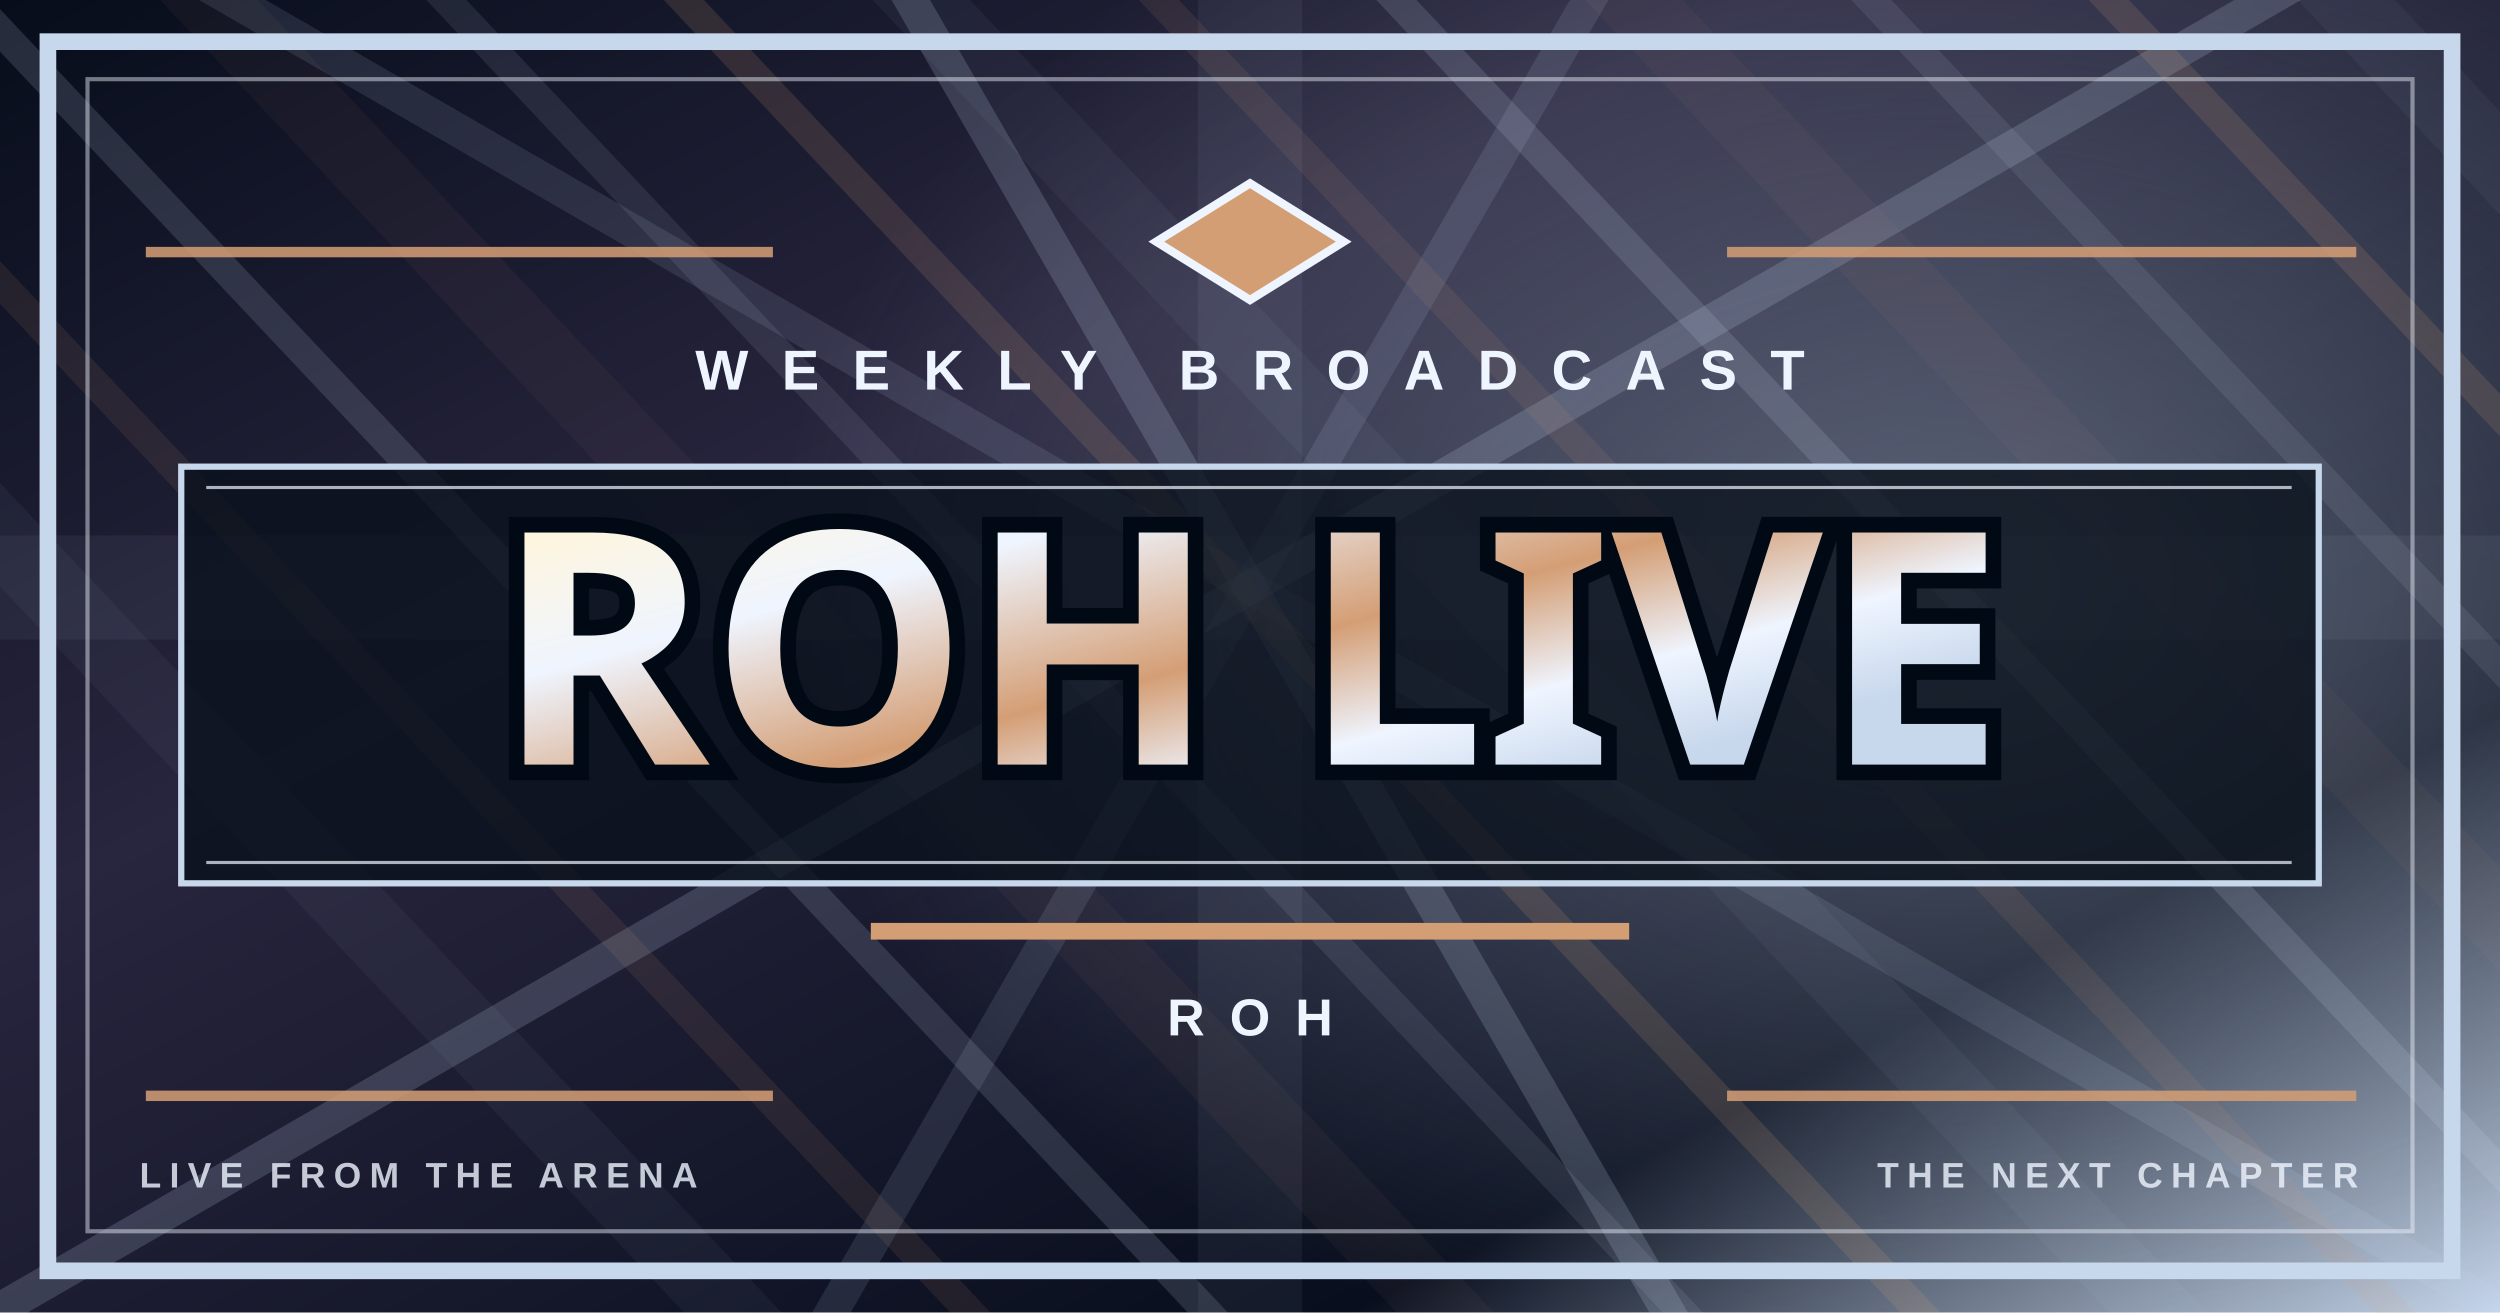
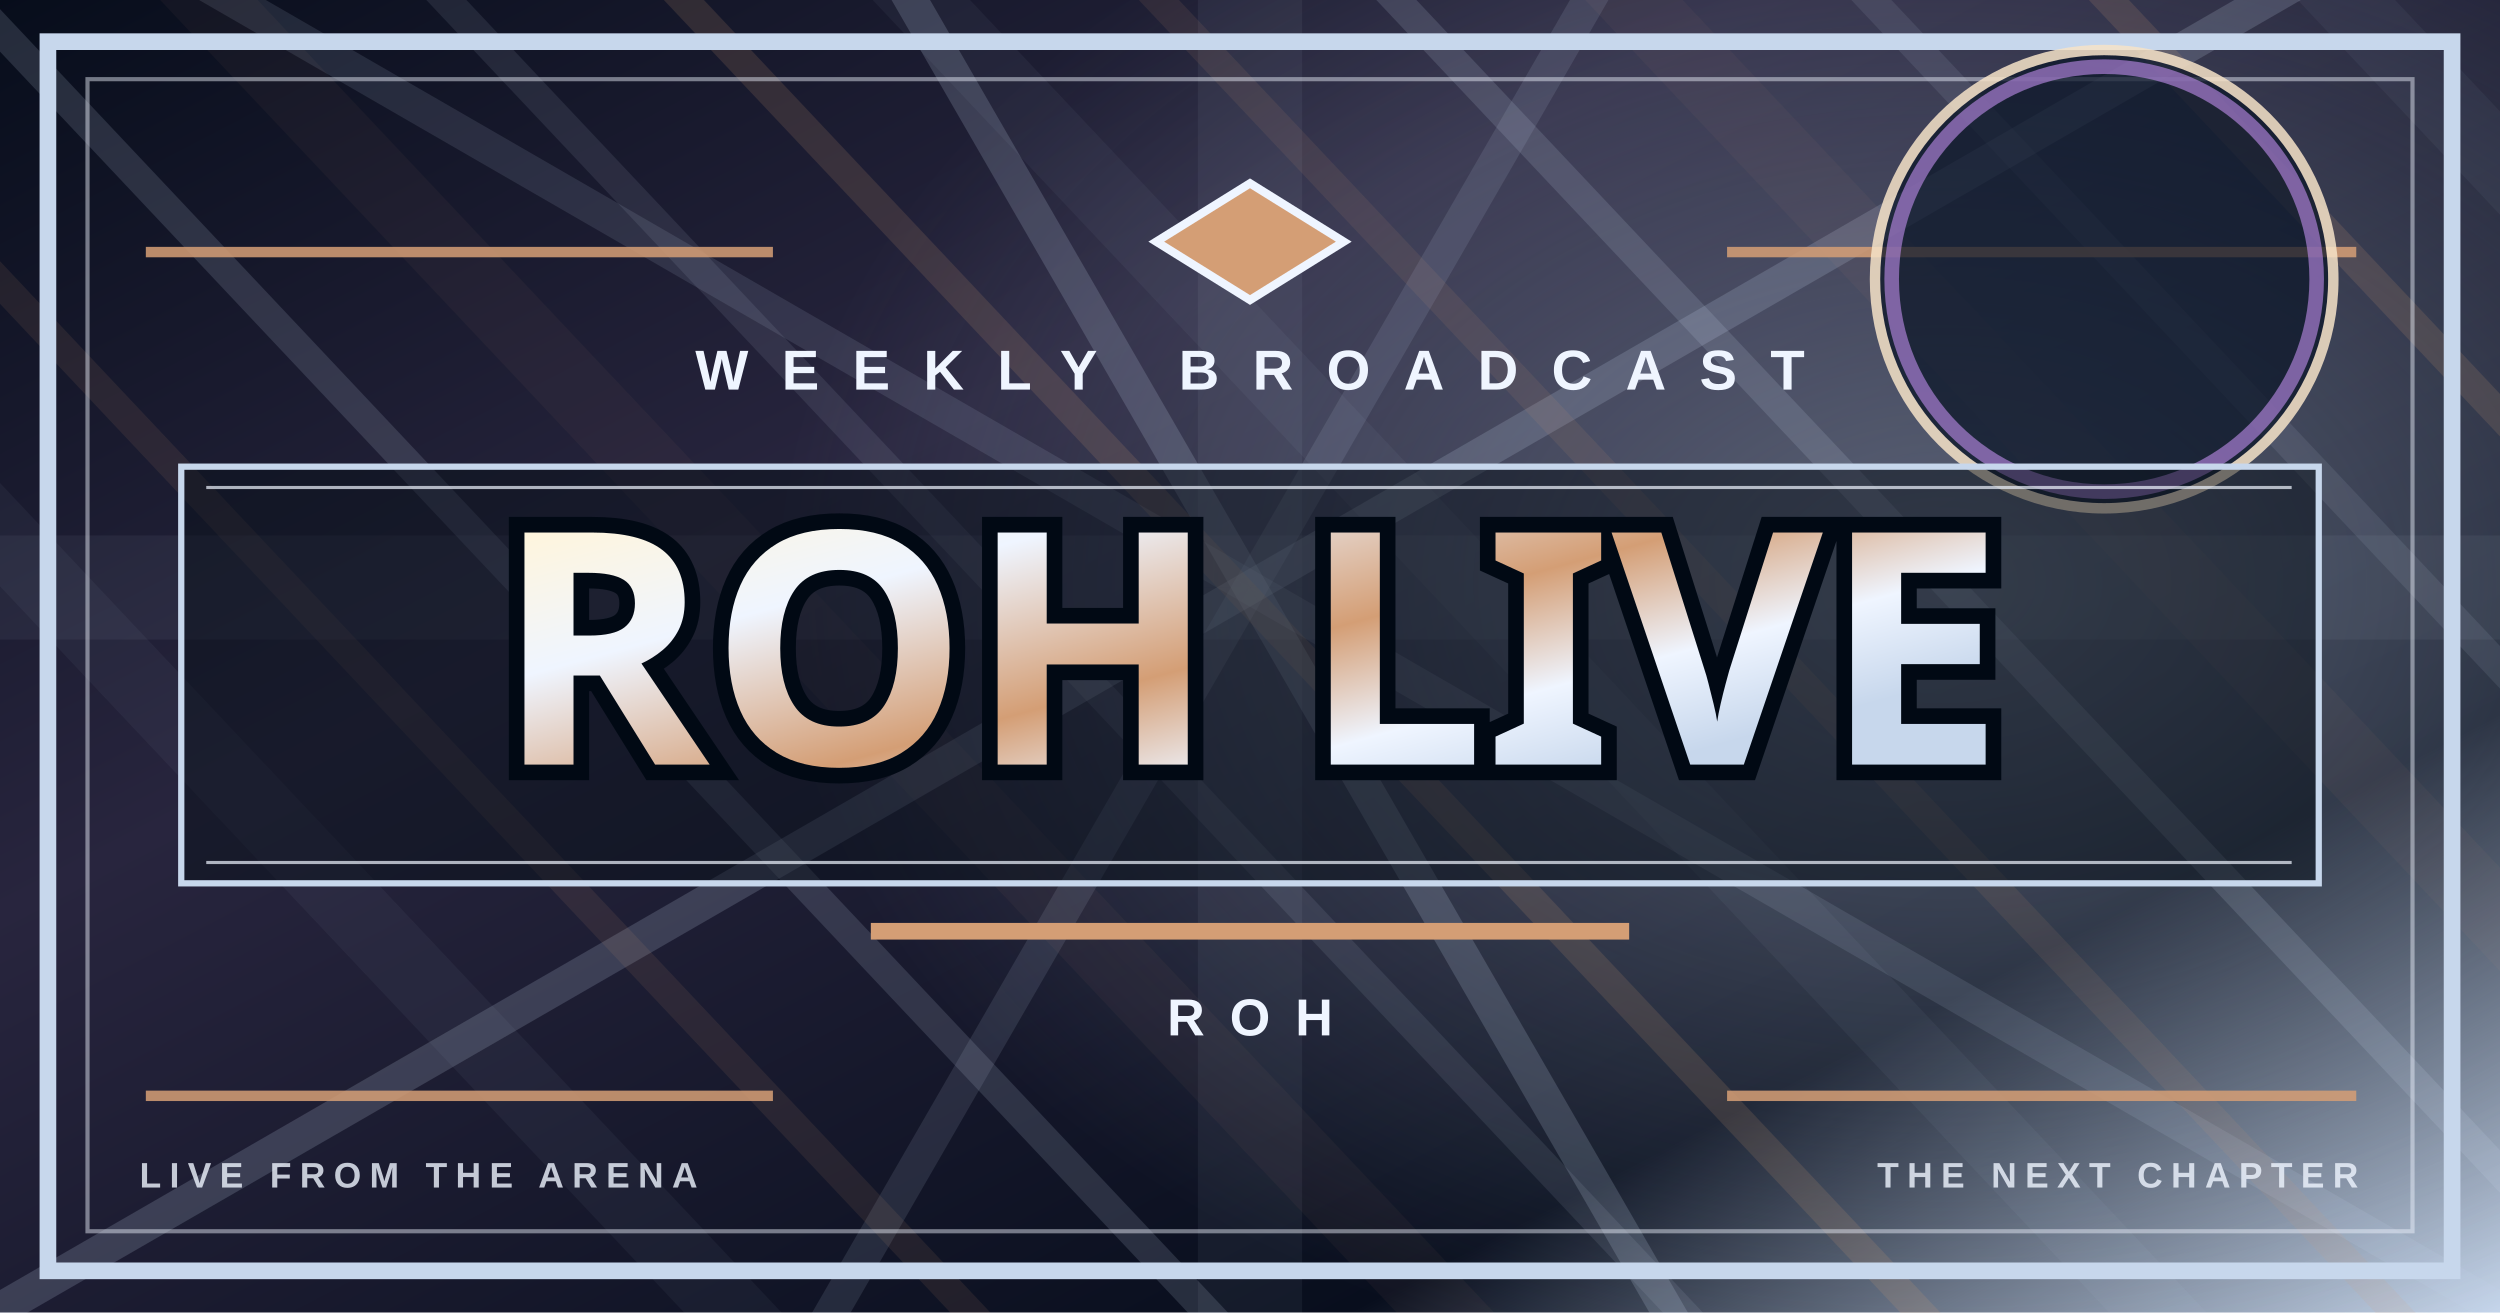
<svg xmlns="http://www.w3.org/2000/svg" width="1200" height="630" viewBox="0 0 1200 630" role="img" aria-label="ROH LIVE event art">
  <defs>
    <linearGradient id="sky" x1="0" y1="0" x2="1" y2="1">
      <stop stop-color="#070d1b" />
      <stop offset=".35" stop-color="#28253e" />
      <stop offset=".77" stop-color="#080e1d" />
      <stop offset="1" stop-color="#c7d7ec" />
    </linearGradient>
    <linearGradient id="chrome" x1="0" y1="0" x2="1" y2=".6">
      <stop stop-color="#fff5dc" />
      <stop offset=".27" stop-color="#eff5ff" />
      <stop offset=".59" stop-color="#d49e75" />
      <stop offset=".81" stop-color="#eff5ff" />
      <stop offset="1" stop-color="#c7d7ec" />
    </linearGradient>
    <radialGradient id="spot">
      <stop stop-color="#c7d7ec" stop-opacity=".39" />
      <stop offset="1" stop-color="#c7d7ec" stop-opacity="0" />
    </radialGradient>
  </defs>
  <path fill="url(#sky)" d="M0 0h1200v630H0z" />
  <ellipse cx="935" cy="280" rx="570" ry="390" fill="url(#spot)" />
  <path d="M600 282L1680.0 282.0" stroke="#c7d7ec" stroke-width="50" opacity="0.06" />
  <path d="M600 282L1535.3 822.0" stroke="#c7d7ec" stroke-width="16" opacity="0.12" />
  <path d="M600 282L1140.0 1217.3" stroke="#c7d7ec" stroke-width="16" opacity="0.18" />
  <path d="M600 282L600.0 1362.0" stroke="#c7d7ec" stroke-width="50" opacity="0.06" />
  <path d="M600 282L60.0 1217.3" stroke="#c7d7ec" stroke-width="16" opacity="0.12" />
  <path d="M600 282L-335.3 822.0" stroke="#c7d7ec" stroke-width="16" opacity="0.18" />
  <path d="M600 282L-480.0 282.0" stroke="#c7d7ec" stroke-width="50" opacity="0.06" />
  <path d="M600 282L-335.3 -258.0" stroke="#c7d7ec" stroke-width="16" opacity="0.12" />
  <path d="M600 282L60.0 -653.3" stroke="#c7d7ec" stroke-width="16" opacity="0.18" />
  <path d="M600 282L600.0 -798.0" stroke="#c7d7ec" stroke-width="50" opacity="0.06" />
  <path d="M600 282L1140.0 -653.3" stroke="#c7d7ec" stroke-width="16" opacity="0.12" />
  <path d="M600 282L1535.3 -258.0" stroke="#c7d7ec" stroke-width="16" opacity="0.18" />
  <path d="M-270 -30L380 660" stroke="#c7d7ec" opacity="0.05" stroke-width="34" />
  <path d="M-156 -30L494 660" stroke="#d49e75" opacity="0.1" stroke-width="14" />
  <path d="M-42 -30L608 660" stroke="#c7d7ec" opacity="0.15" stroke-width="14" />
  <path d="M72 -30L722 660" stroke="#d49e75" opacity="0.05" stroke-width="34" />
  <path d="M186 -30L836 660" stroke="#c7d7ec" opacity="0.1" stroke-width="14" />
  <path d="M300 -30L950 660" stroke="#d49e75" opacity="0.15" stroke-width="14" />
  <path d="M414 -30L1064 660" stroke="#c7d7ec" opacity="0.05" stroke-width="34" />
  <path d="M528 -30L1178 660" stroke="#d49e75" opacity="0.1" stroke-width="14" />
  <path d="M642 -30L1292 660" stroke="#c7d7ec" opacity="0.15" stroke-width="14" />
  <path d="M756 -30L1406 660" stroke="#d49e75" opacity="0.05" stroke-width="34" />
  <path d="M870 -30L1520 660" stroke="#c7d7ec" opacity="0.1" stroke-width="14" />
  <path d="M984 -30L1634 660" stroke="#d49e75" opacity="0.15" stroke-width="14" />
  <path d="M1098 -30L1748 660" stroke="#c7d7ec" opacity="0.05" stroke-width="34" />
  <path d="M1212 -30L1862 660" stroke="#d49e75" opacity="0.1" stroke-width="14" />
  <path d="M1326 -30L1976 660" stroke="#c7d7ec" opacity="0.15" stroke-width="14" />
-   <g color="#c7d7ec" opacity=".34" transform="translate(-60 0)">
+   <g id="ppw-event-crest" color="#c7d7ec" opacity=".34" transform="translate(-60 0)">
    <g fill="none" stroke="currentColor" stroke-width="9" stroke-linecap="round" stroke-linejoin="round">M905 78l-148 447M1011 78l116 447M960 130v68M952 240v84M941 380v115M775 513h342</g>
  </g>
  <path d="M23 20h1154v590H23Z" fill="none" stroke="#c7d7ec" stroke-width="8" />
  <path d="M42 38h1116v553H42Z" fill="none" stroke="#eff5ff" stroke-width="2" opacity=".46" />
  <path d="M70 121h301M829 121h302M70 526h301M829 526h302" stroke="#d49e75" stroke-width="5" opacity=".86" />
  <path d="M600 88l45 28-45 28-45-28Z" fill="#d49e75" stroke="#eff5ff" stroke-width="4" />
  <text x="600" y="187" font-family="Arial,sans-serif" text-anchor="middle" font-size="27" letter-spacing="16" font-weight="900" fill="#eff5ff">WEEKLY BROADCAST</text>
-   <path d="M87 224H1113V424H87Z" fill="#09101bc4" stroke="#c7d7ec" stroke-width="3" />
+   <circle cx="1010" cy="134" r="110" fill="#0d1729e0" stroke="#f6e3c8" stroke-width="5" opacity=".85" />
+   <circle cx="1010" cy="134" r="102" fill="none" stroke="#c08eec" stroke-width="7" opacity=".6" />
+   <use href="#ppw-event-crest" transform="translate(1010 134) scale(.40) translate(-930 -280)" opacity=".98" />
+   <path d="M87 224H1113V424H87Z" fill="#09101b82" stroke="#c7d7ec" stroke-width="3" />
  <path d="M99 234h1001M99 414h1001" stroke="#eff5ff" stroke-width="1.5" opacity=".7" />
  <text x="600" y="367" text-anchor="middle" font-family="Impact,'Arial Black',sans-serif" font-size="156" font-weight="1000" textLength="786.24" lengthAdjust="spacingAndGlyphs" fill="url(#chrome)" stroke="#010914" stroke-width="15" paint-order="stroke">ROH LIVE</text>
  <path d="M418 447h364" stroke="#d49e75" stroke-width="8" />
  <text x="600" y="497" text-anchor="middle" fill="#eff5ff" font-family="Arial,sans-serif" font-size="25" font-weight="900" letter-spacing="12">ROH</text>
  <text x="67" y="570" fill="#eff5ff" opacity=".8" font-family="Arial,sans-serif" font-size="17" font-weight="900" letter-spacing="4">LIVE FROM THE ARENA</text>
  <text x="1132" y="570" text-anchor="end" fill="#eff5ff" opacity=".8" font-family="Arial,sans-serif" font-size="17" font-weight="900" letter-spacing="4">THE NEXT CHAPTER</text>
</svg>
